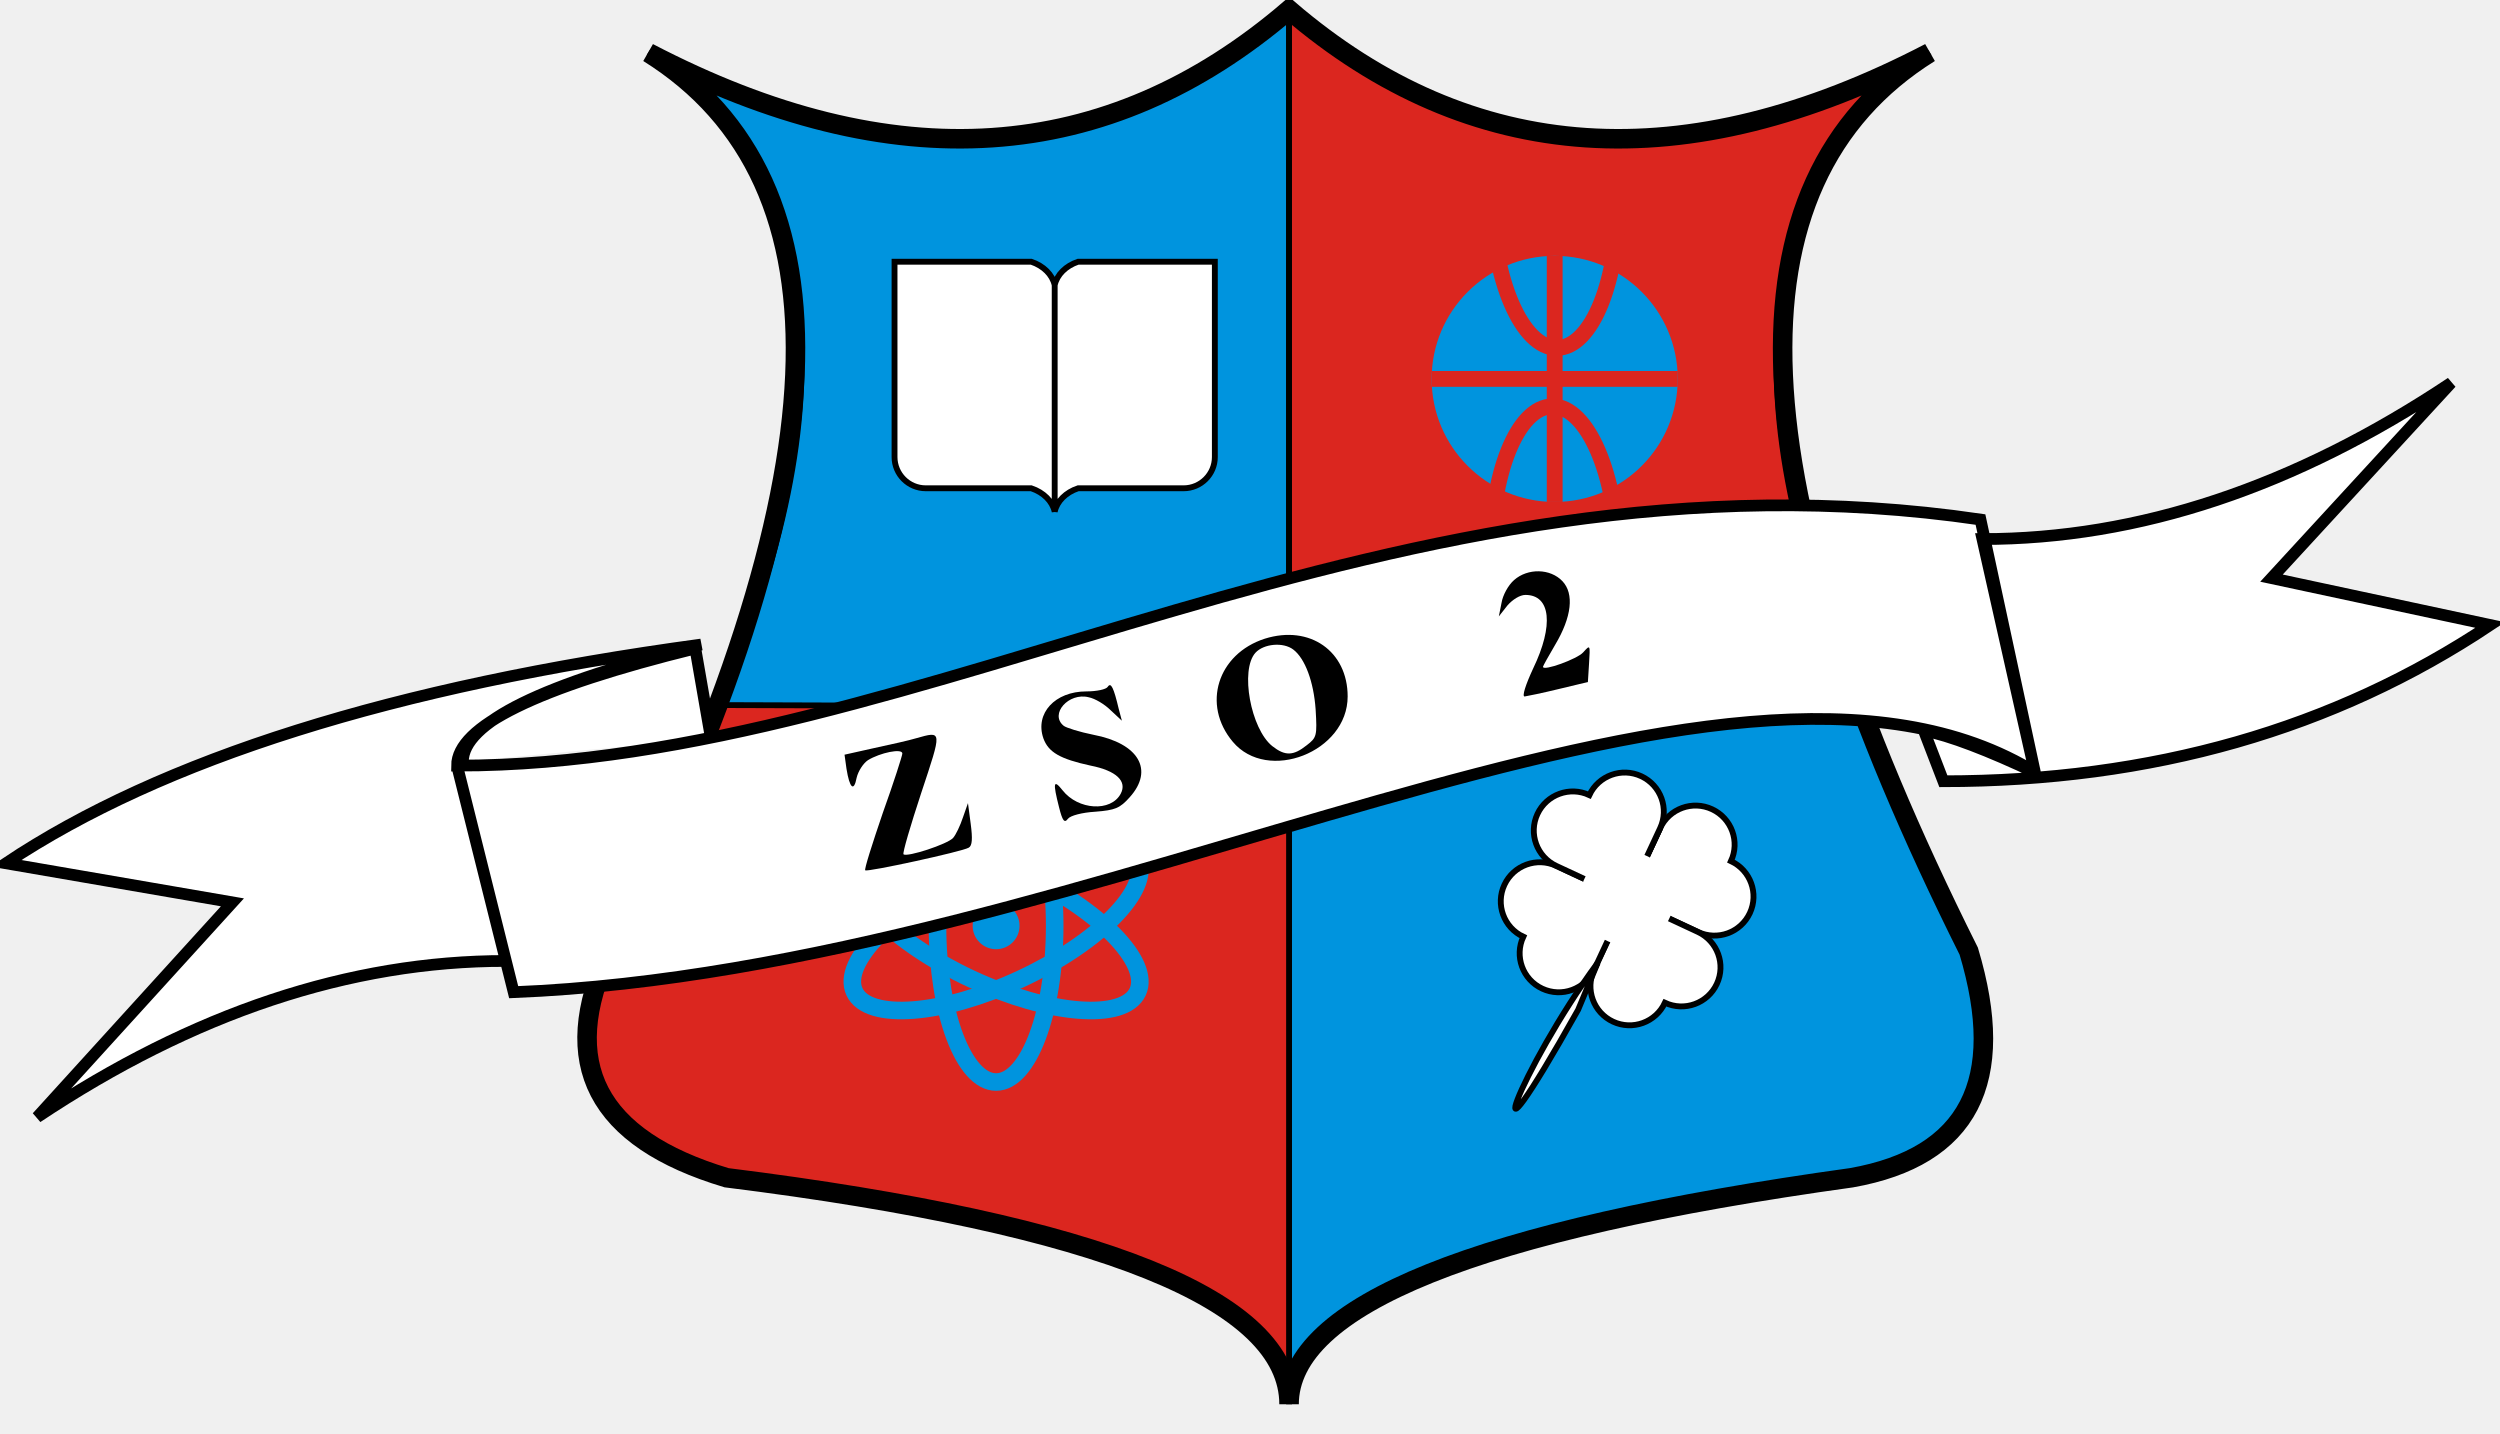
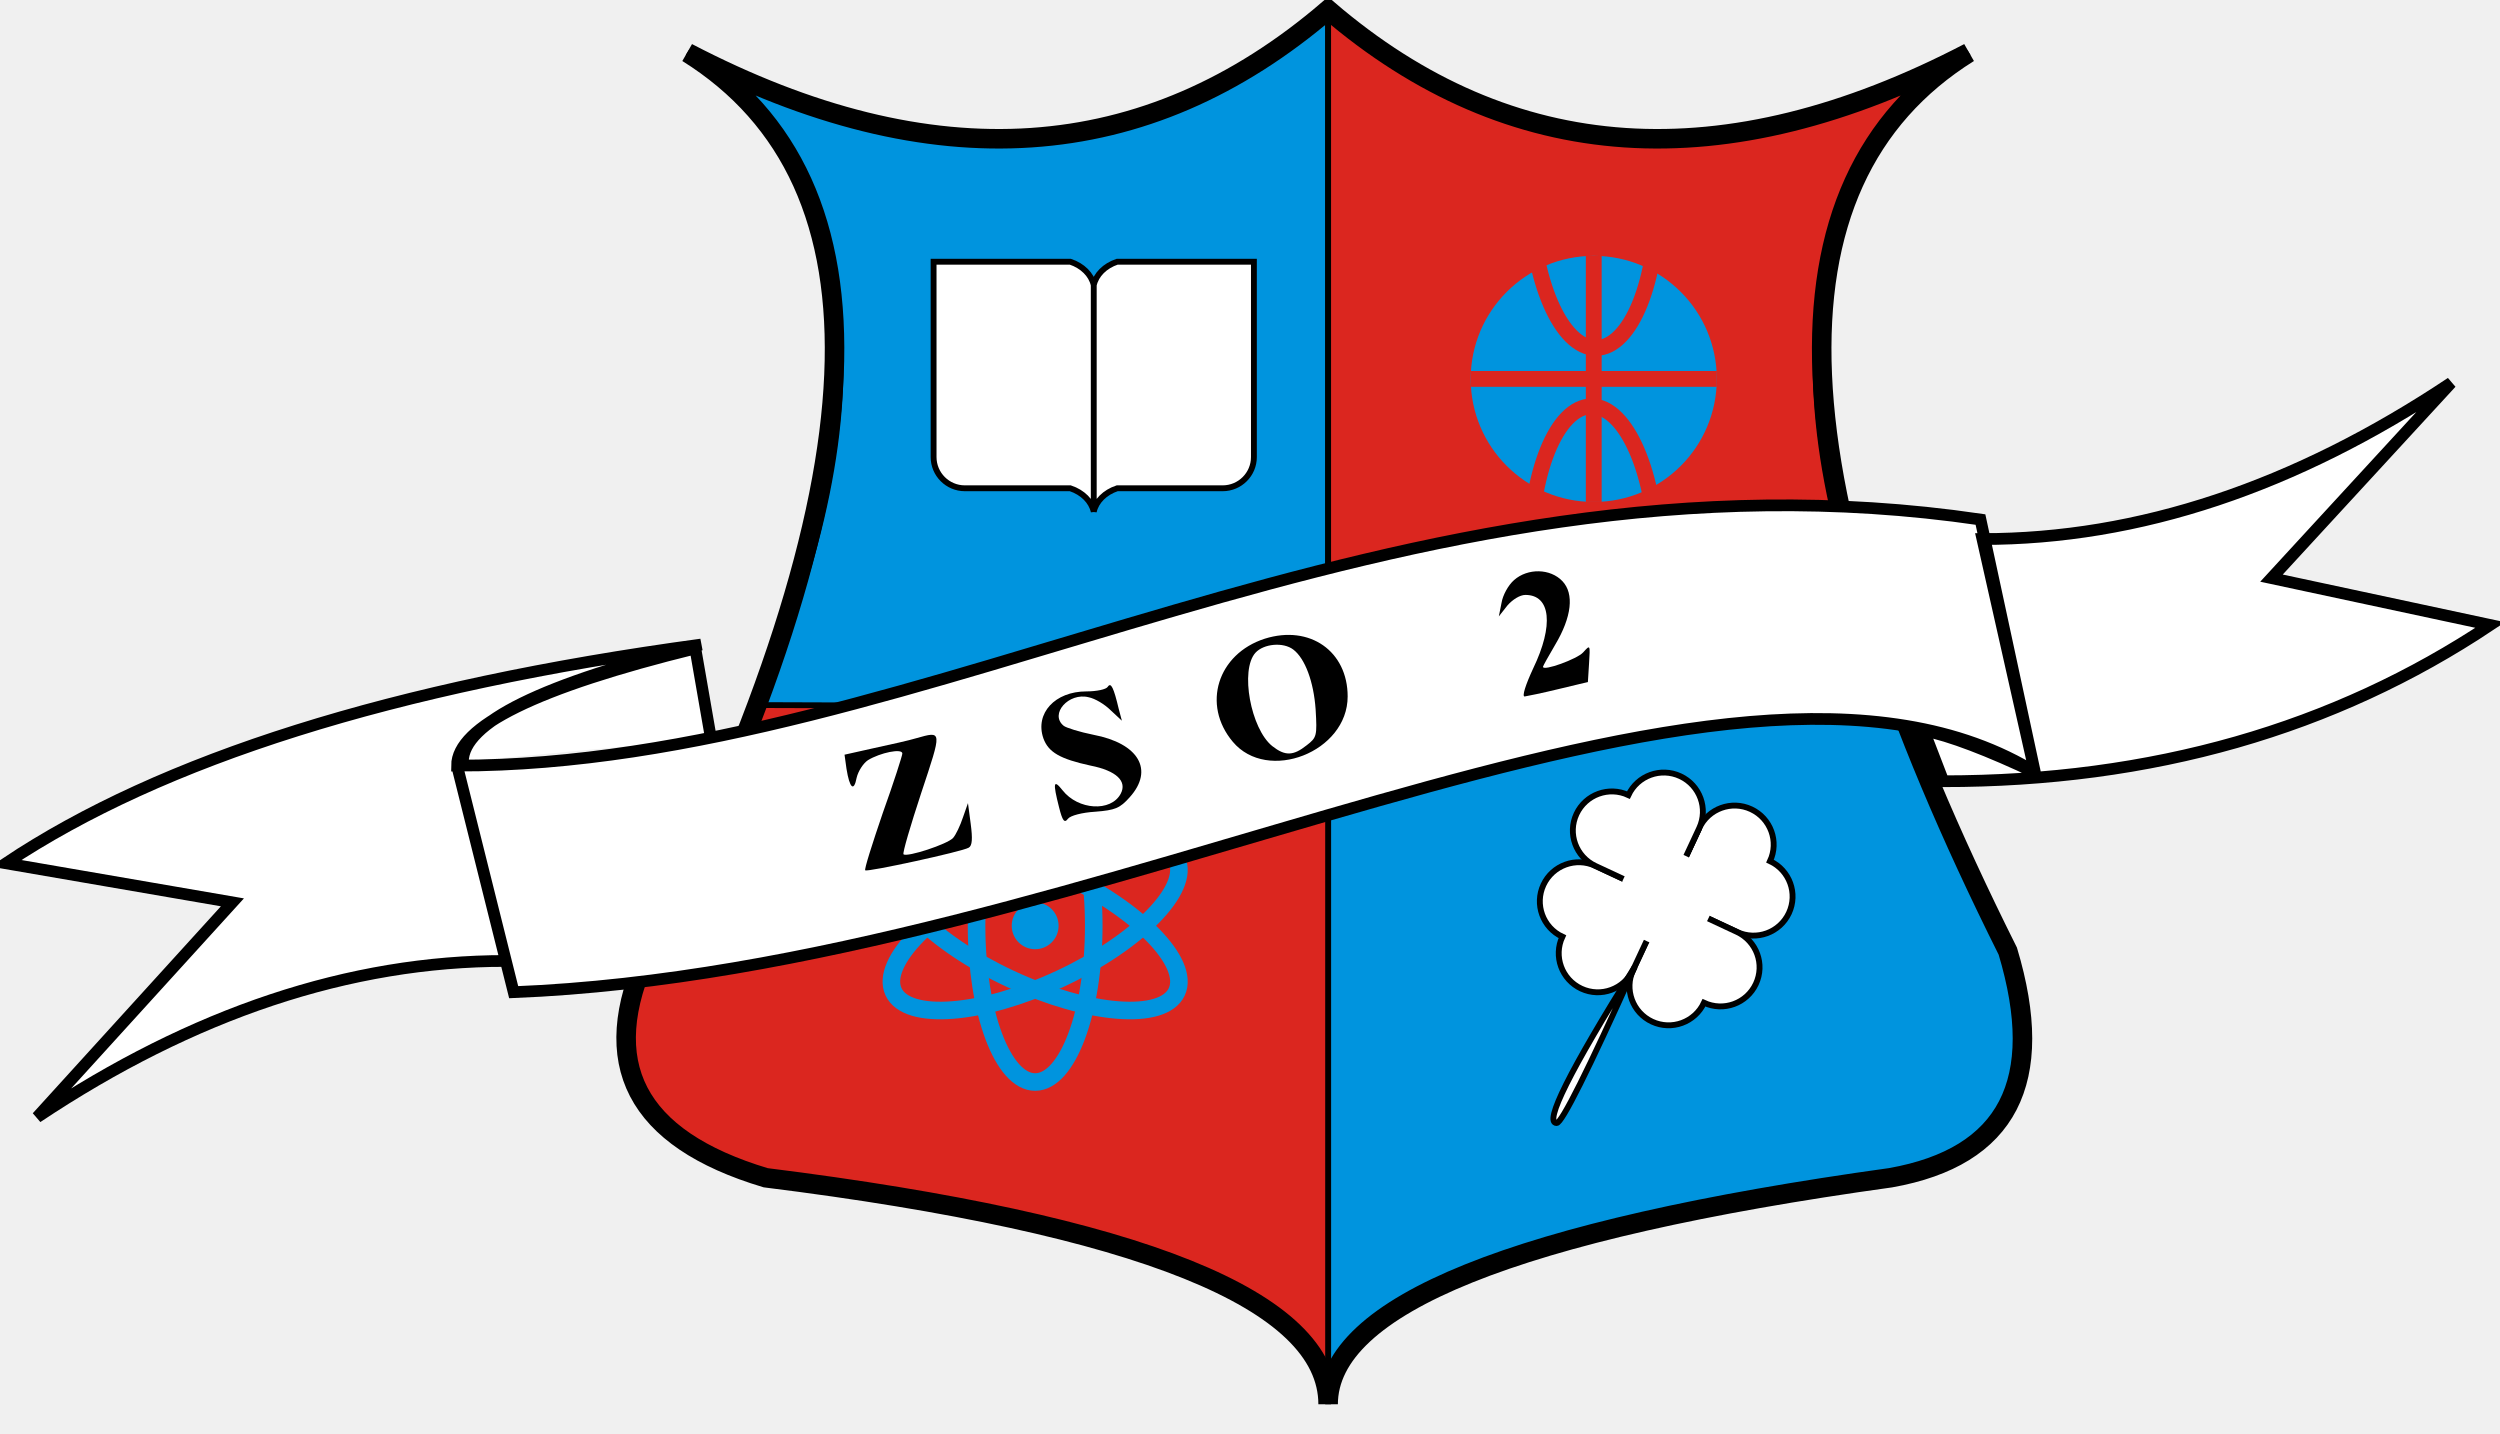
<svg xmlns="http://www.w3.org/2000/svg" version="1.0" width="640pt" height="367pt" viewBox="0 0 640 367" preserveAspectRatio="xMidYMid meet">
  <g transform="translate(0,367) scale(0.1,-0.1)" fill="#000000" stroke="none">
-     <path d="M3300 3645      q -700 -600 -1640 -110     q 680 -500 180 -1675     l 1460 0     l 0 1785 z" style="fill:#0094DE;stroke:black;stroke-width:15;opacity:1" />
-     <path d="M3300 3645      q 700 -600 1640 -110     q -680 -500 -180 -1675     l -1460 0     l 0 1785 z" style="fill:#DB261F;stroke:black;stroke-width:15;opacity:1" />
-     <path d="M3300 1860      l 1460 0      q 120 -310 280 -625     q 150 -500 -300 -580     q -1440 -200 -1440 -580     l 0 1785     z" style="fill:#0094DE;stroke:black;stroke-width:15;opacity:1" />
-     <path d="M3300 1860      l 0 -1780      q -0 380 -1440 580     q -500 150 -300 580     q 160 315 280 625     z" style="fill:#DB261F;stroke:black;stroke-width:15;opacity:1" />
-     <path d="M3300 3645     q 700 -600 1640 -110     q -800 -500 100 -2300     q 150 -500 -300 -580     q -1440 -200 -1440 -580     q 0 400 -1440 580     q -500 150 -300 580     q 900 1800 100 2300     q 940 -490 1640 110 z     " style="fill:none;stroke:black;stroke-width:50;opacity:1" />
-     <g transform="translate(200,900) scale(0.9,0.9)">
+     <path d="M3400 3645      q -700 -600 -1640 -110     q 680 -500 180 -1675     l 1460 0     l 0 1785 z" style="fill:#0094DE;stroke:black;stroke-width:15;opacity:1" />
+     <path d="M3400 3645      q 700 -600 1640 -110     q -680 -500 -180 -1675     l -1460 0     l 0 1785 z" style="fill:#DB261F;stroke:black;stroke-width:15;opacity:1" />
+     <path d="M3400 1860      l 1460 0      q 120 -310 280 -625     q 150 -500 -300 -580     q -1440 -200 -1440 -580     l 0 1785     z" style="fill:#0094DE;stroke:black;stroke-width:15;opacity:1" />
+     <path d="M3400 1860      l 0 -1780      q -0 380 -1440 580     q -500 150 -300 580     q 160 315 280 625     z" style="fill:#DB261F;stroke:black;stroke-width:15;opacity:1" />
+     <path d="M3400 3645     q 700 -600 1640 -110     q -800 -500 100 -2300     q 150 -500 -300 -580     q -1440 -200 -1440 -580     q 0 400 -1440 580     q -500 150 -300 580     q 900 1800 100 2300     q 940 -490 1640 110 z     " style="fill:none;stroke:black;stroke-width:50;opacity:1" />
+     <g transform="translate(300,900) scale(0.9,0.9)">
      <circle r="350" cx="4200" cy="2000" fill="#0094DE" />
      <g style="fill:#DB261F;stroke:#DB261F;stroke-width:45">
        <path d="M4200 2350 v-700" />
        <path d="M3850 2000 h 700" />
        <path d="M4020 2520 a 100 240 1 0 1 360 0" style="fill:none;" />
        <path d="M4020 1490 a 100 240 1 0 0 360 0" style="fill:none;" />
      </g>
    </g>
-     <g style="fill:none;stroke:#0094DE;stroke-width:45">
+     <g transform="translate(100,0)" style="fill:none;stroke:#0094DE;stroke-width:45">
      <ellipse rx="150" ry="400" cx="2550" cy="1300" />
      <ellipse rx="150" ry="400" cx="2550" cy="1300" transform="rotate(65, 2550, 1300)" />
      <ellipse rx="150" ry="400" cx="2550" cy="1300" transform="rotate(-65, 2550, 1300)" />
      <circle r="60" cx="2550" cy="1300" fill="#0094DE" stroke="none" />
    </g>
    <path d="M1820 1780 l -40 230     q-610 -150 -610 -300     c 1200 0, 2400 850, 3900 630     l 140 -650     l -135 600     q 600 0 1200 400     l -460 -500     l 560 -120     q -600 -400 -1400 -400     l -50 130     q 100 -20 290 -110     c -800 500, -2400 -500, -3900 -560     l -145 580     l 125 -500     q -600 0 -1200 -400     l 500 550     l -580 100     q 600 400 1780 560     q-610 -150 -610 -300" style="fill:white;stroke:black;stroke-width:30;fill-opacity:1.0" />
    <path d="M3876 2185 c-15 -13 -29 -39 -32 -58 l-7 -35 22 28 c13 15 32 27 46     27 65 0 73 -78 20 -188 -20 -43 -29 -72 -22 -72 7 1 46 9 87 19 l75 18 3 48     c3 48 3 48 -15 28 -15 -17 -103 -49 -103 -37 0 2 14 27 31 56 43 72 49 131 19     163 -31 33 -89 34 -124 3z" />
    <path d="M3238 2035 c-121 -39 -162 -169 -82 -264 89 -106 294 -26 294 116 0     116 -97 184 -212 148z m73 -28 c30 -23 52 -82 57 -153 4 -68 3 -72 -23 -92     -34 -27 -55 -28 -88 -2 -55 44 -83 195 -43 239 21 23 71 28 97 8z" />
    <path d="M2836 1912 c-4 -7 -29 -12 -55 -12 -80 0 -132 -56 -110 -120 13 -36     43 -53 121 -70 66 -13 94 -40 77 -72 -25 -47 -109 -42 -149 9 -23 29 -25 20     -9 -43 9 -36 14 -42 23 -30 6 8 36 16 70 18 51 4 63 9 88 37 63 70 23 138 -93     160 -35 7 -70 18 -76 23 -37 30 13 86 64 73 16 -3 41 -18 56 -33 l29 -27 -8     30 c-13 55 -20 69 -28 57z" />
    <path d="M2345 1780 c-16 -5 -65 -16 -107 -25 l-76 -17 5 -36 c8 -50 19 -60     26 -23 4 17 17 37 29 45 31 19 88 31 88 17 0 -5 -22 -74 -50 -152 -27 -79 -48     -145 -45 -147 5 -5 249 48 265 58 9 5 10 23 5 61 l-7 53 -13 -37 c-7 -21 -18     -44 -25 -52 -14 -16 -118 -50 -127 -42 -3 3 18 74 45 156 54 163 55 160 -13     141z" />
-     <path d="M2290 3000 h350      a 100 80 0 0 0 60 -60     a 100 80 0 0 0 60 60     h350 v-500     a 80 80 0 0 0 -80 -80     h-270     a 100 80 0 0 1 -60 -60     v 580     v -580     a 100 80 0 0 1 -60 60     h-270     a 80 80 0 0 0 -80 80     z" style="fill:white;stroke:black;stroke-width:15" />
-     <g transform="translate(-20.00,-00.00)" stroke="black" stroke-width="15" fill="white">
+     <path d="M2390 3000 h350      a 100 80 0 0 0 60 -60     a 100 80 0 0 0 60 60     h350 v-500     a 80 80 0 0 0 -80 -80     h-270     a 100 80 0 0 1 -60 -60     v 580     v -580     a 100 80 0 0 1 -60 60     h-270     a 80 80 0 0 0 -80 80     z" style="fill:white;stroke:black;stroke-width:15" />
+     <g transform="translate(80.00,-00.00)" stroke="black" stroke-width="15" fill="white">
      <path transform="rotate(-25, 4270 1550)" d="M4270 1550 v-200 h200          a100,100 90 0,1 0,200         a100,100 90 0,1 -200,0         z" />
      <path transform="rotate(-115, 4270 1550)" d="M 4470 1550 h200          a100,100 90 0,1 0,200         a100,100 90 0,1 -200,0         z" />
      <path transform="rotate(-205, 4270 1550)" d="M 4270 1550 v200 h200          a100,100 90 0,1 0,200         a100,100 90 0,1 -200,0         z" />
      <path transform="rotate(-295, 4270 1550)" d="M 4070 1550 h200          a100,100 90 0,1 0,200         a100,100 90 0,1 -200,0         z" />
      <circle r="120" cx="4185" cy="1370" fill="white" stroke="none" />
-       <path d="M4060 1085          c-280 -500 -150 -152 50 120 z" />
+       <path d="M4105 1195          q -180 -400 -200 -400         q -50 -0 200 400" />
    </g>
  </g>
</svg>
